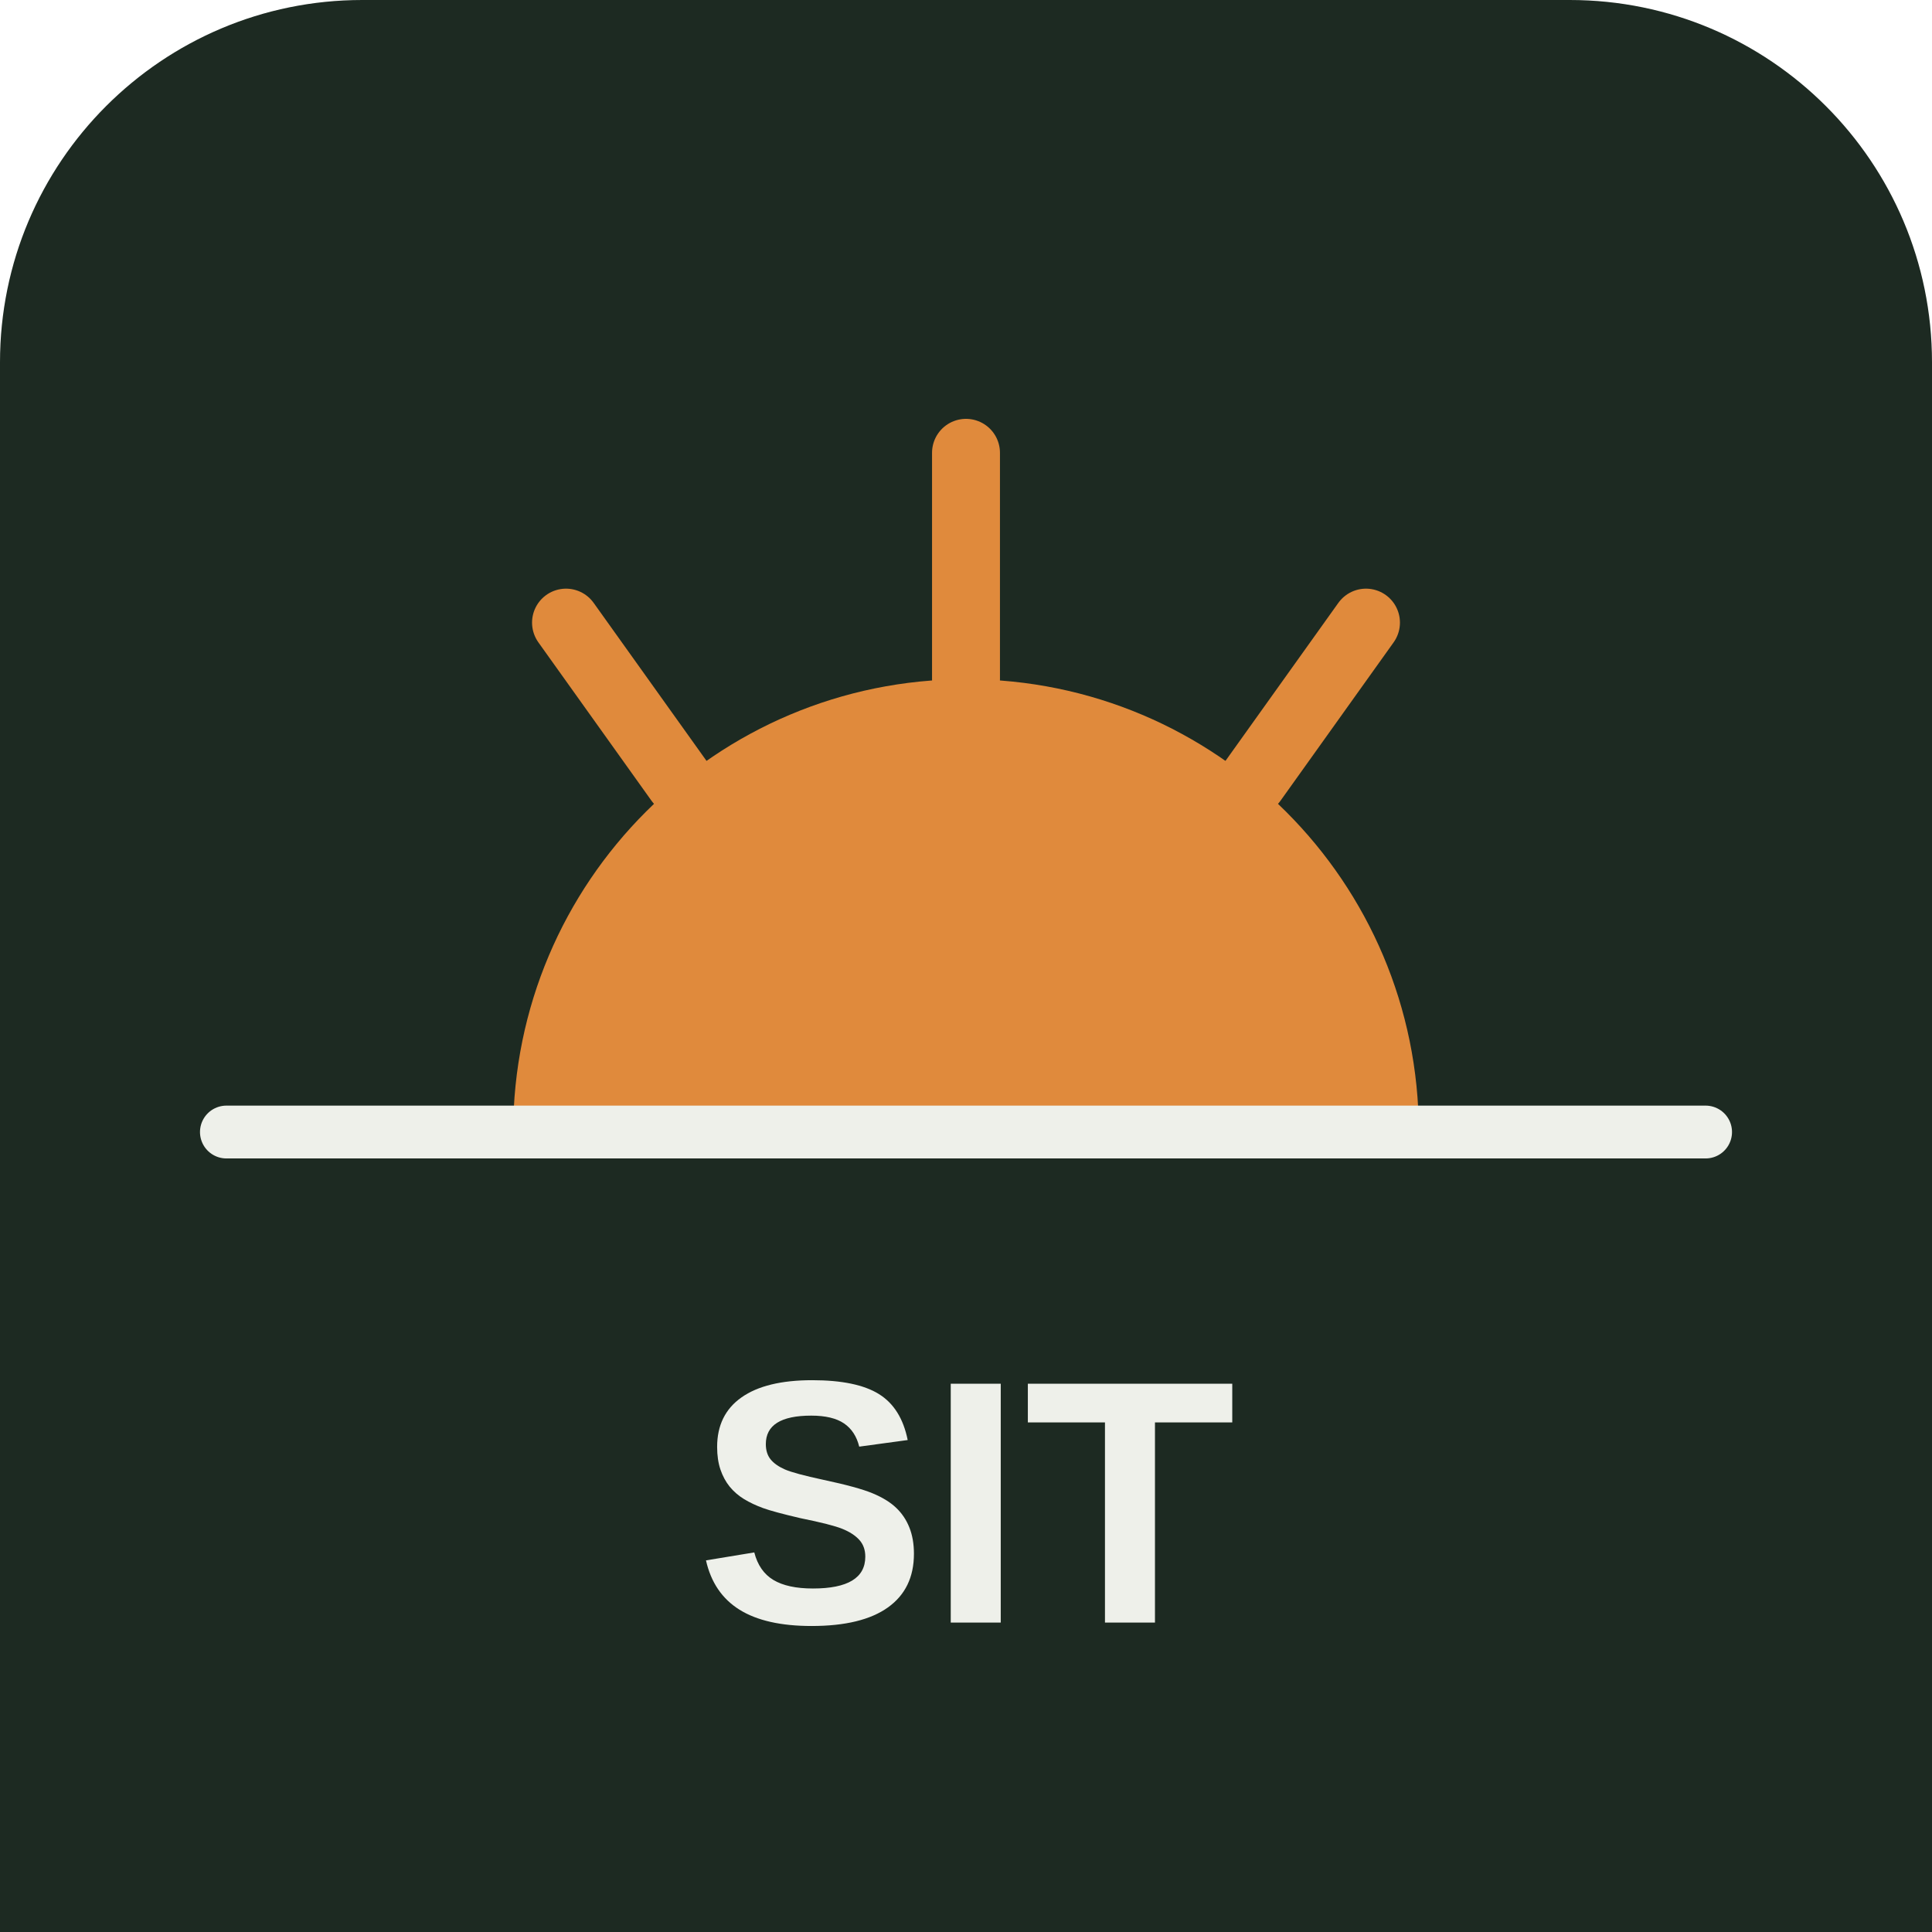
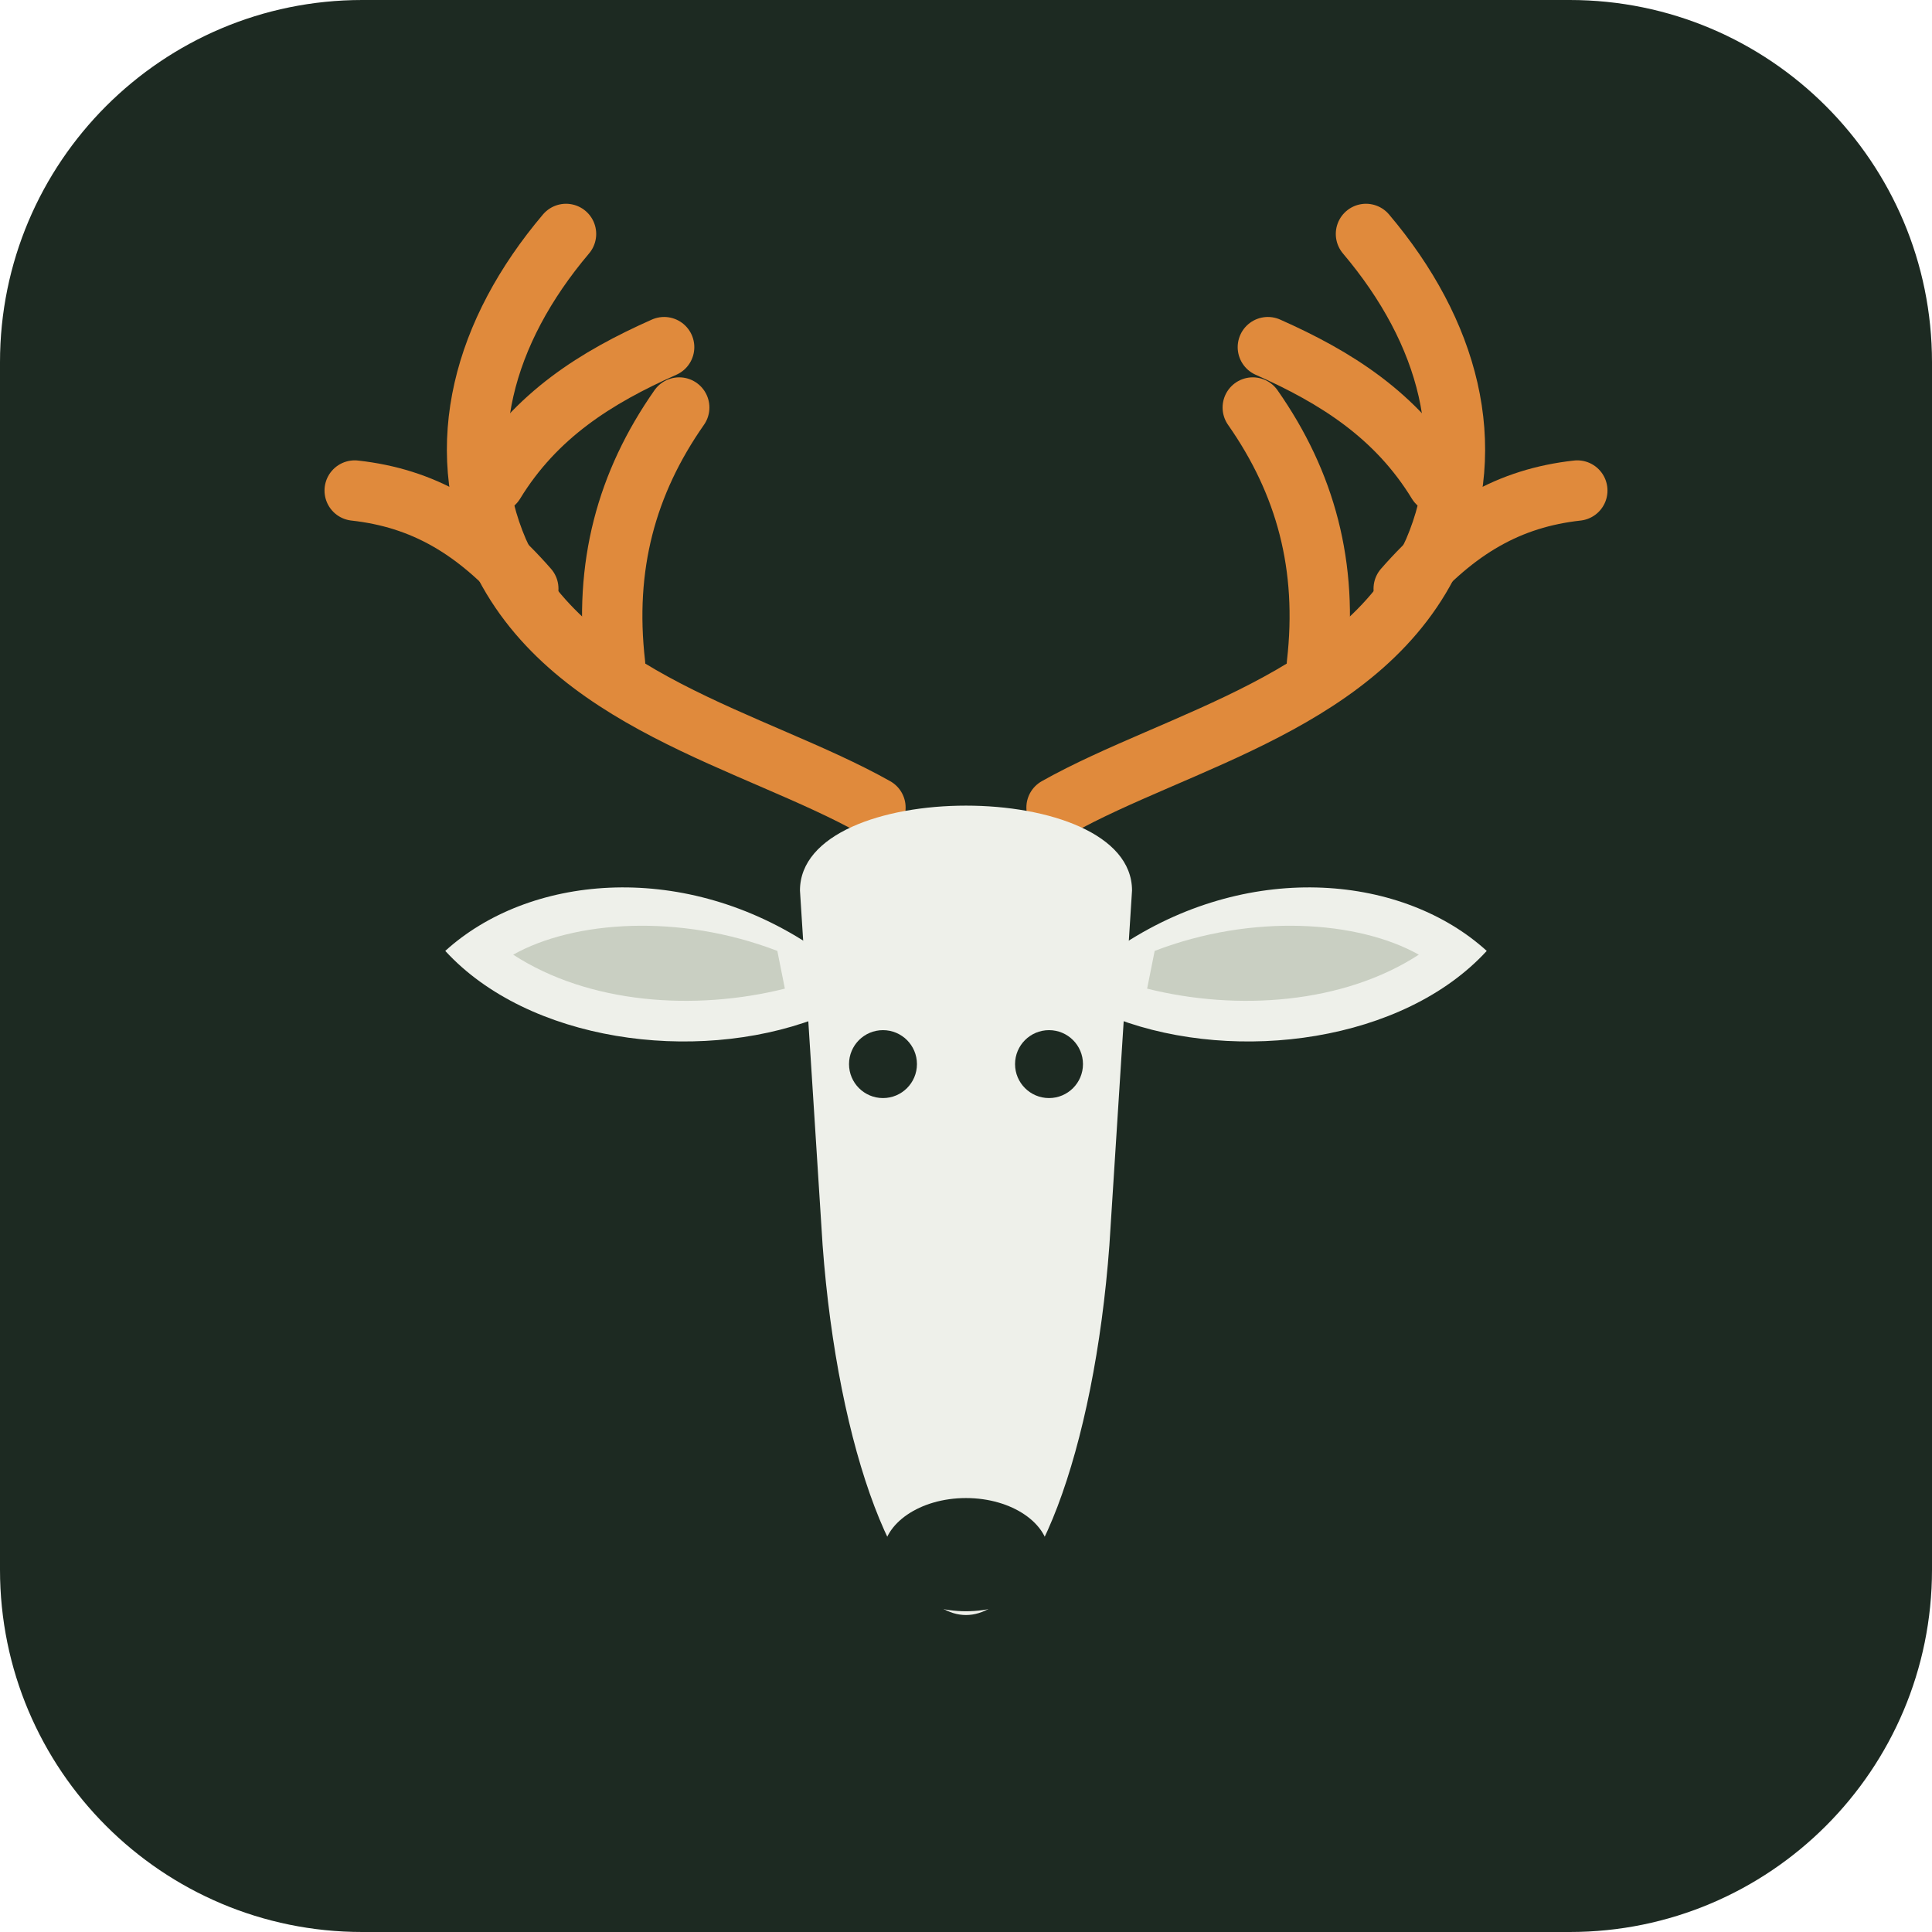
<svg xmlns="http://www.w3.org/2000/svg" viewBox="0 0 512 512">
  <rect width="512" height="512" rx="96" fill="#1d2a22" />
-   <circle cx="256" cy="300" r="120" fill="#e08a3c" />
-   <rect x="0" y="300" width="512" height="212" fill="#1d2a22" />
-   <path d="M60 300h392" stroke="#eef0ea" stroke-width="14" stroke-linecap="round" />
-   <path d="M256 120v60M150 165l30 42M362 165l-30 42" stroke="#e08a3c" stroke-width="18" stroke-linecap="round" />
-   <text x="256" y="430" text-anchor="middle" font-family="Arial Narrow,Arial,sans-serif" font-weight="700" font-size="92" fill="#eef0ea">SIT</text>
+   <g fill="none" stroke="#e08a3c" stroke-width="16" stroke-linecap="round" stroke-linejoin="round">
+     <path d="M232 214 C200 196 150 186 132 146 C120 118 128 88 150 62" />
+     <path d="M163 176 C160 150 166 128 180 108" />
+     <path d="M140 156 C126 140 112 132 94 130" />
+     <path d="M131 128 C142 110 158 100 176 92" />
+     <path d="M280 214 C312 196 362 186 380 146 C392 118 384 88 362 62" />
+     <path d="M349 176 C352 150 346 128 332 108" />
+     <path d="M372 156 C386 140 400 132 418 130" />
+     <path d="M381 128 C370 110 354 100 336 92" />
+   </g>
+   <path fill="#eef0ea" d="M212 236 C212 206 300 206 300 236 L294 330 C290 384 274 428 256 428 C238 428 222 384 218 330 Z" />
+   <path fill="#eef0ea" d="M214 250 C180 228 140 232 118 252 C140 276 184 282 216 270 Z" />
+   <path fill="#eef0ea" d="M298 250 C332 228 372 232 394 252 C372 276 328 282 296 270 Z" />
+   <path fill="#c9cfc2" d="M206 252 C180 242 152 244 136 253 C156 266 184 268 208 262 Z" />
+   <path fill="#c9cfc2" d="M306 252 C332 242 360 244 376 253 C356 266 328 268 304 262 Z" />
+   <circle cx="234" cy="282" r="9" fill="#1d2a22" />
+   <circle cx="278" cy="282" r="9" fill="#1d2a22" />
+   <ellipse cx="256" cy="412" rx="22" ry="15" fill="#1d2a22" />
</svg>
